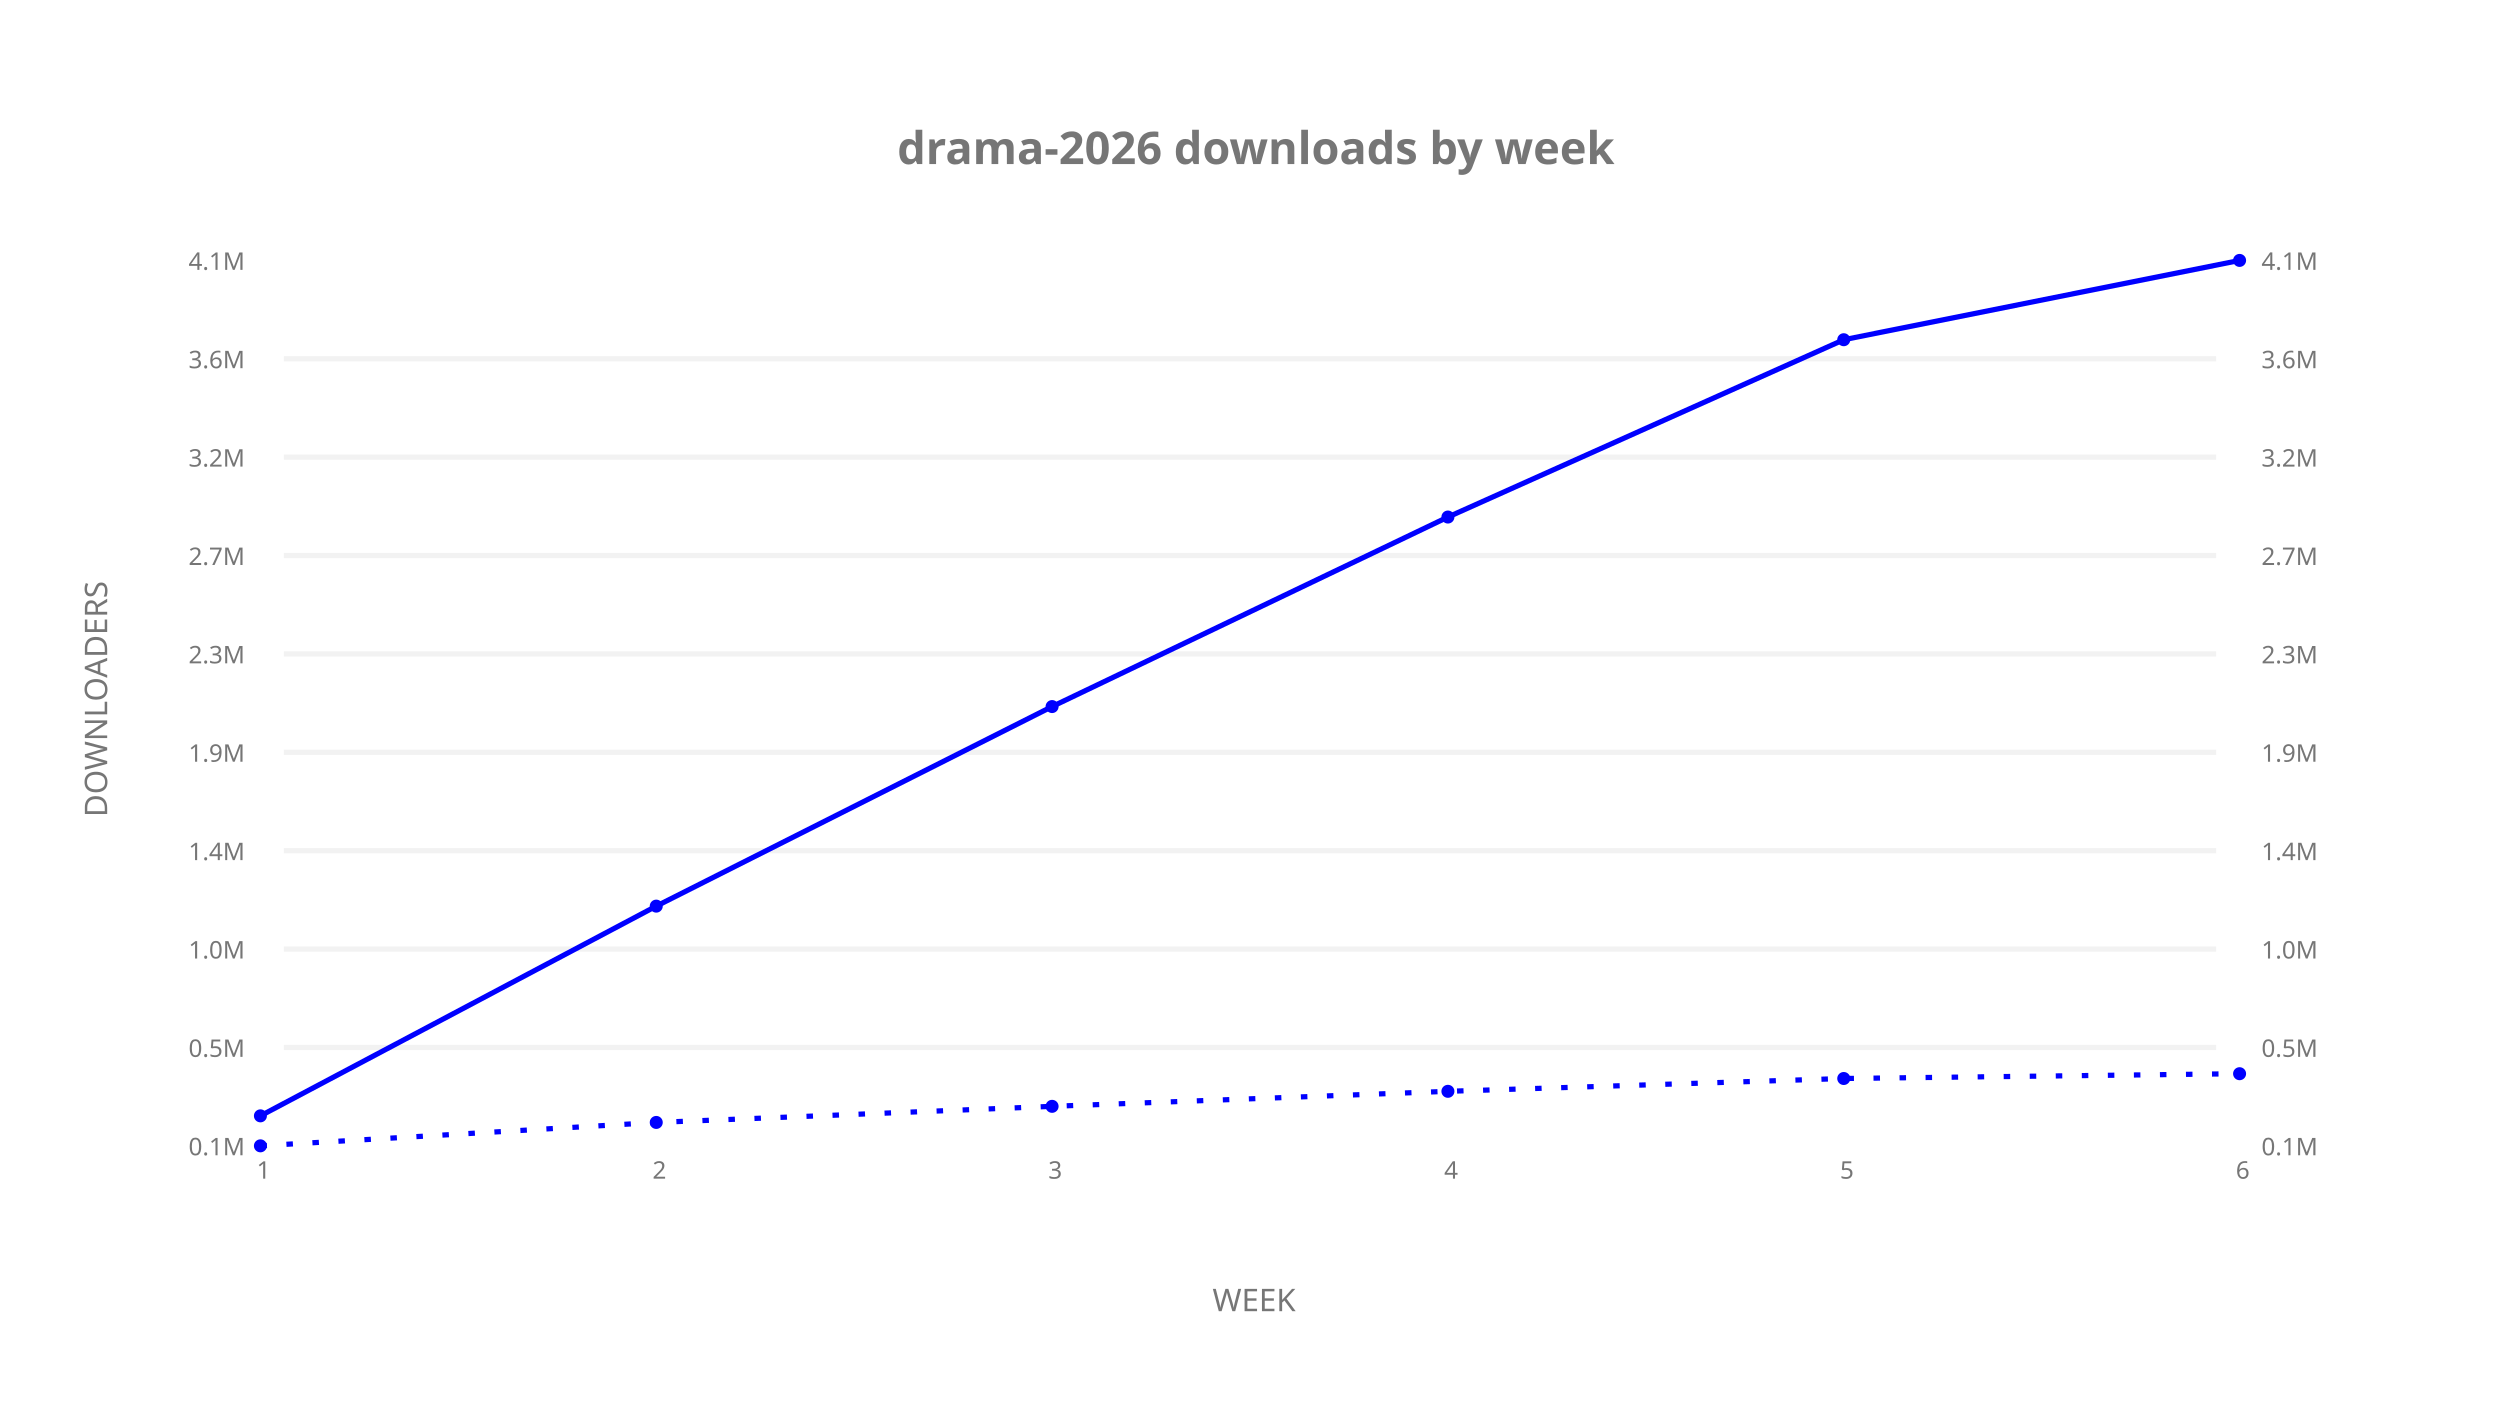
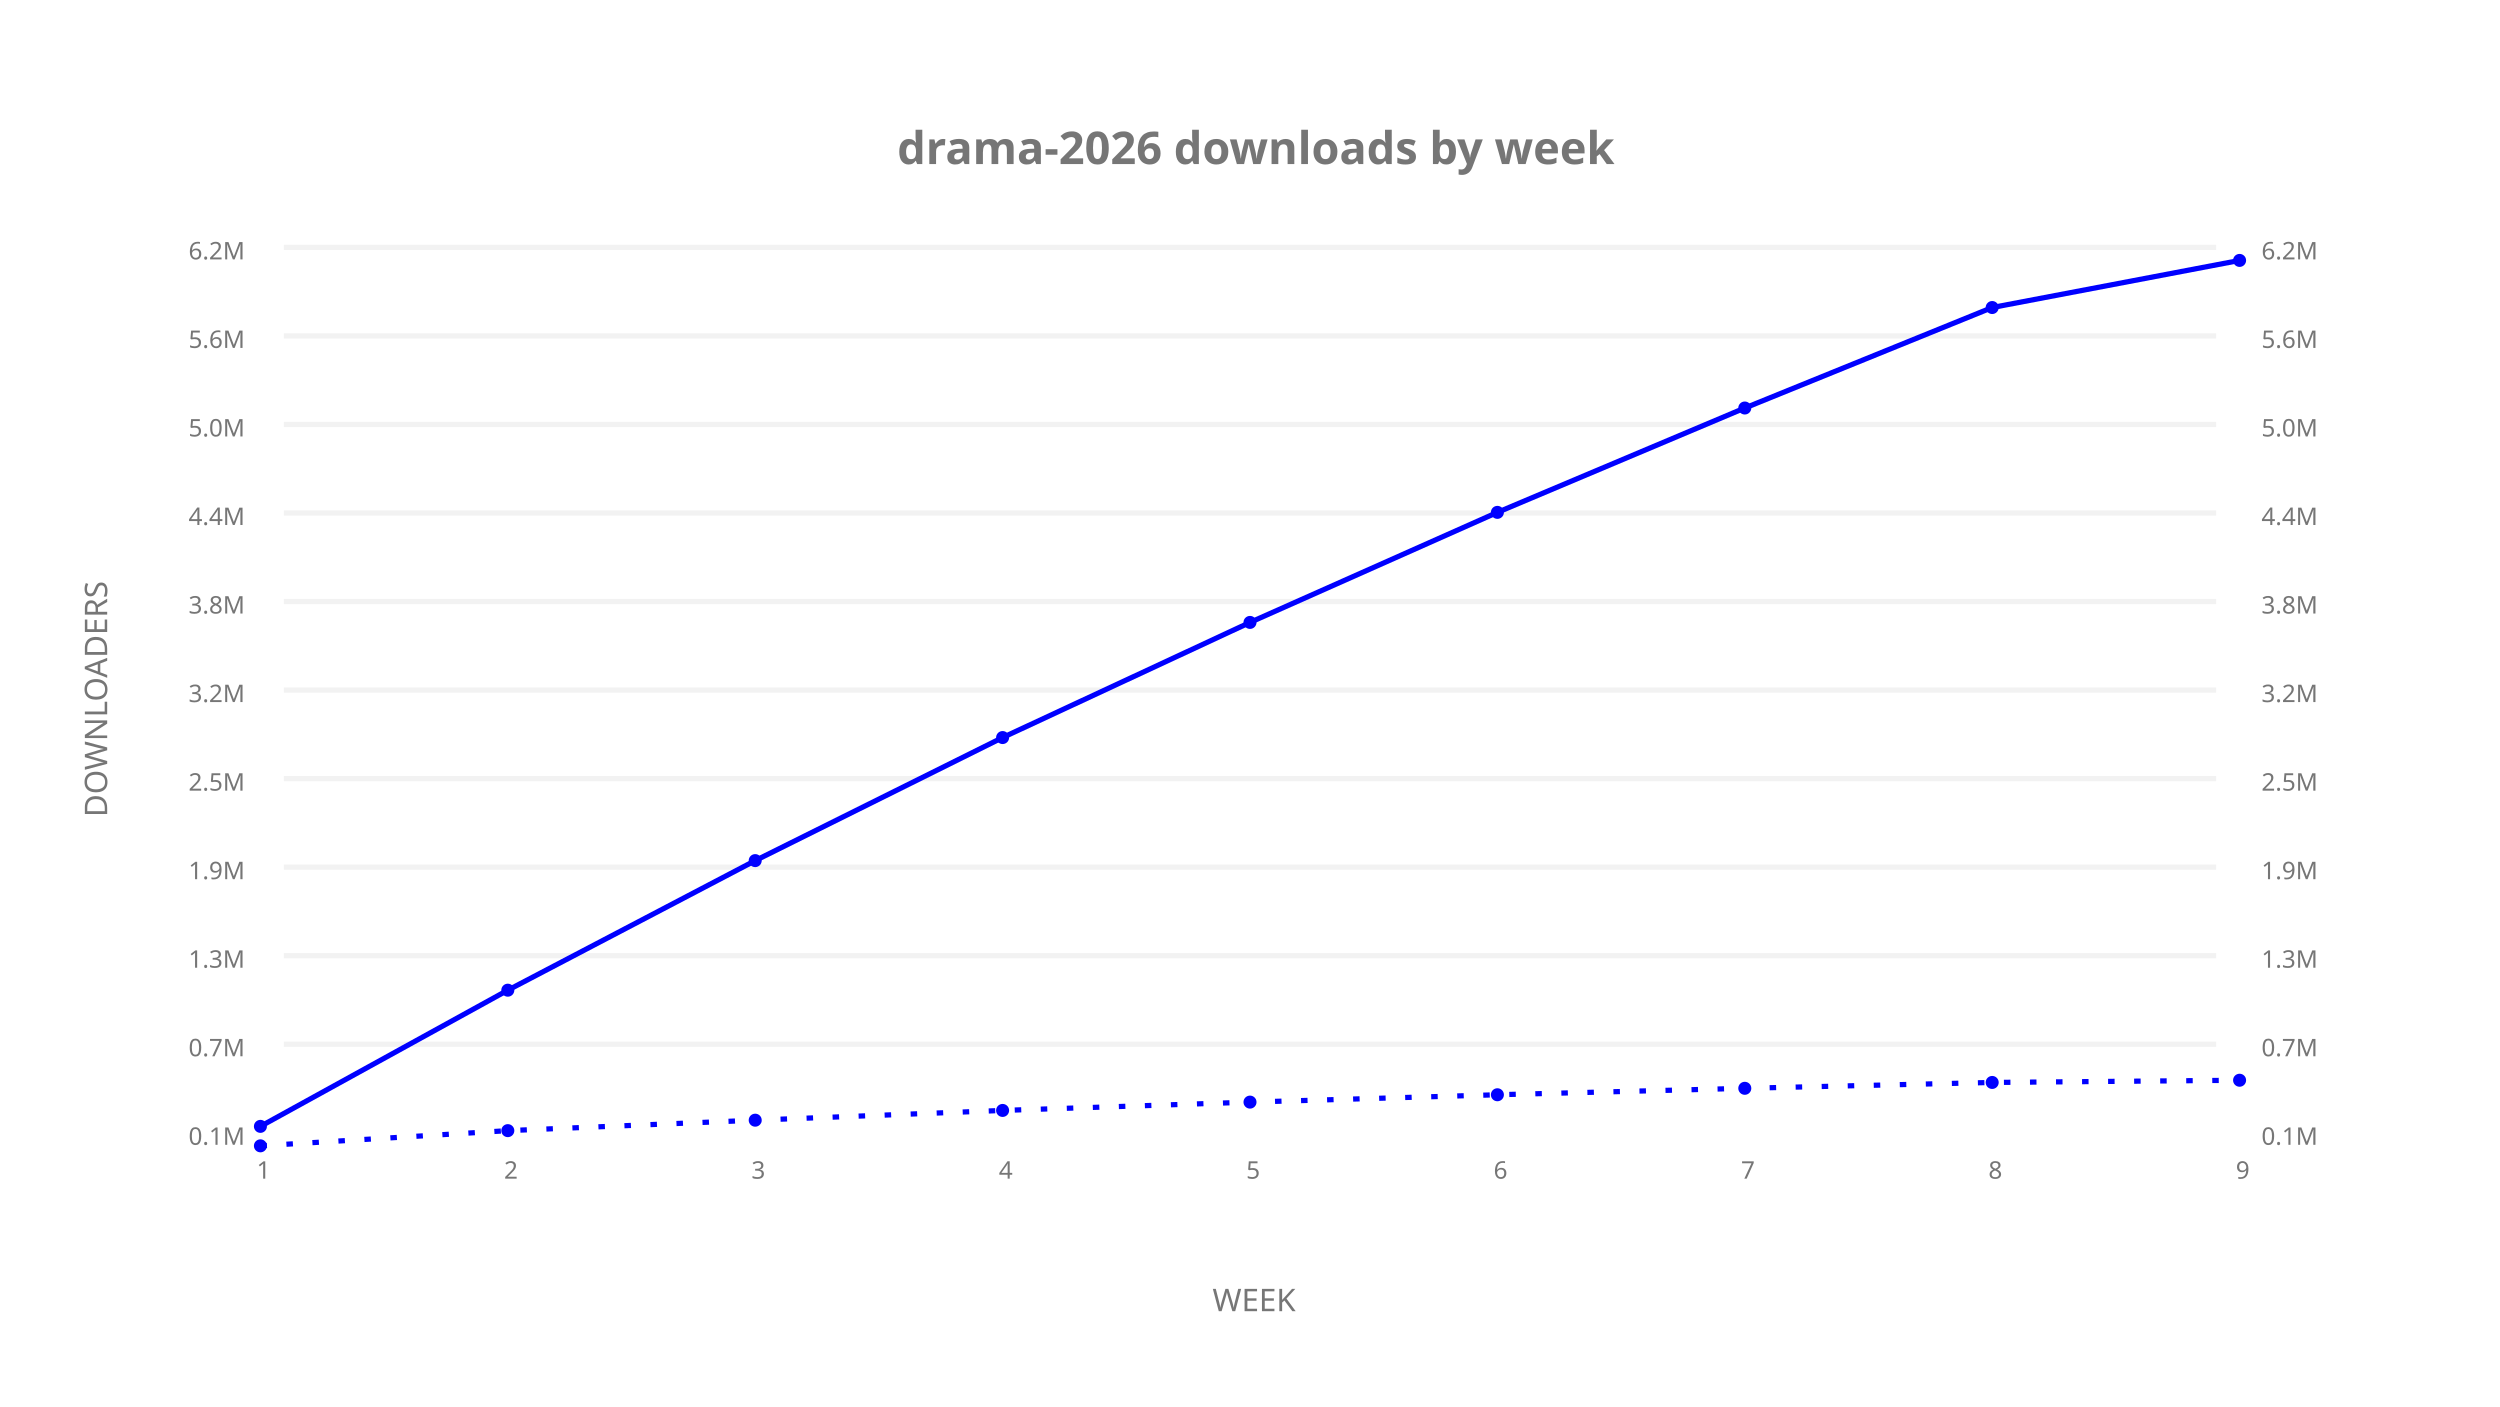
<svg xmlns="http://www.w3.org/2000/svg" xml:space="preserve" id="drama-2026-downloads-by-week-drama-2026-week" x="0px" y="0px" width="1920px" height="1080px" viewBox="0 0 1920 1080" enable-background="new 0 0 1920 1080" role="img">
  <g id="annotations">
    <text x="960" y="126" font-family="Atkinson Hyperlegible" font-size="26pt" text-anchor="middle" text-align="center" font-weight="600" font-style="normal" style="fill:rgb(118,118,118); fill-opacity:1; stroke:rgb(118,118,118); stroke-opacity:0; stroke-width:0.5"> drama-2026 downloads by week</text>
    <g id="axes-lines">
      <text x="960" y="1007" font-family="Atkinson Hyperlegible" font-size="18pt" text-anchor="middle" text-align="center" font-weight="500" font-style="normal" style="fill:rgb(118,118,118); fill-opacity:1; stroke:rgb(118,118,118); stroke-opacity:0; stroke-width:0.5"> WEEK</text>
      <text x="73" y="540" font-family="Atkinson Hyperlegible" font-size="18pt" text-anchor="middle" text-align="center" dominant-baseline="central" font-weight="500" font-style="normal" style="fill:rgb(118,118,118); fill-opacity:1; stroke:rgb(118,118,118); stroke-opacity:0; stroke-width:0.5" transform="rotate(-90,73,540)"> DOWNLOADERS</text>
    </g>
    <g id="tic-y-label-lines">
-       <line x1="218" y1="804.444" x2="1702" y2="804.444" style="fill:rgb(0,0,255); fill-opacity:0; stroke:rgb(242,242,242); stroke-opacity:1; stroke-width:4" />
-       <line x1="218" y1="728.889" x2="1702" y2="728.889" style="fill:rgb(0,0,255); fill-opacity:0; stroke:rgb(242,242,242); stroke-opacity:1; stroke-width:4" />
-       <line x1="218" y1="653.333" x2="1702" y2="653.333" style="fill:rgb(0,0,255); fill-opacity:0; stroke:rgb(242,242,242); stroke-opacity:1; stroke-width:4" />
-       <line x1="218" y1="577.778" x2="1702" y2="577.778" style="fill:rgb(0,0,255); fill-opacity:0; stroke:rgb(242,242,242); stroke-opacity:1; stroke-width:4" />
-       <line x1="218" y1="502.222" x2="1702" y2="502.222" style="fill:rgb(0,0,255); fill-opacity:0; stroke:rgb(242,242,242); stroke-opacity:1; stroke-width:4" />
-       <line x1="218" y1="426.667" x2="1702" y2="426.667" style="fill:rgb(0,0,255); fill-opacity:0; stroke:rgb(242,242,242); stroke-opacity:1; stroke-width:4" />
-       <line x1="218" y1="351.111" x2="1702" y2="351.111" style="fill:rgb(0,0,255); fill-opacity:0; stroke:rgb(242,242,242); stroke-opacity:1; stroke-width:4" />
-       <line x1="218" y1="275.556" x2="1702" y2="275.556" style="fill:rgb(0,0,255); fill-opacity:0; stroke:rgb(242,242,242); stroke-opacity:1; stroke-width:4" />
+       <line x1="218" y1="801.968" x2="1702" y2="801.968" style="fill:rgb(0,0,255); fill-opacity:0; stroke:rgb(242,242,242); stroke-opacity:1; stroke-width:4" />
+       <line x1="218" y1="733.968" x2="1702" y2="733.968" style="fill:rgb(0,0,255); fill-opacity:0; stroke:rgb(242,242,242); stroke-opacity:1; stroke-width:4" />
+       <line x1="218" y1="665.968" x2="1702" y2="665.968" style="fill:rgb(0,0,255); fill-opacity:0; stroke:rgb(242,242,242); stroke-opacity:1; stroke-width:4" />
+       <line x1="218" y1="597.968" x2="1702" y2="597.968" style="fill:rgb(0,0,255); fill-opacity:0; stroke:rgb(242,242,242); stroke-opacity:1; stroke-width:4" />
+       <line x1="218" y1="529.968" x2="1702" y2="529.968" style="fill:rgb(0,0,255); fill-opacity:0; stroke:rgb(242,242,242); stroke-opacity:1; stroke-width:4" />
+       <line x1="218" y1="461.968" x2="1702" y2="461.968" style="fill:rgb(0,0,255); fill-opacity:0; stroke:rgb(242,242,242); stroke-opacity:1; stroke-width:4" />
+       <line x1="218" y1="393.968" x2="1702" y2="393.968" style="fill:rgb(0,0,255); fill-opacity:0; stroke:rgb(242,242,242); stroke-opacity:1; stroke-width:4" />
+       <line x1="218" y1="325.968" x2="1702" y2="325.968" style="fill:rgb(0,0,255); fill-opacity:0; stroke:rgb(242,242,242); stroke-opacity:1; stroke-width:4" />
+       <line x1="218" y1="257.968" x2="1702" y2="257.968" style="fill:rgb(0,0,255); fill-opacity:0; stroke:rgb(242,242,242); stroke-opacity:1; stroke-width:4" />
+       <line x1="218" y1="189.968" x2="1702" y2="189.968" style="fill:rgb(0,0,255); fill-opacity:0; stroke:rgb(242,242,242); stroke-opacity:1; stroke-width:4" />
    </g>
    <g id="tic-x-labels">
      <text x="200" y="898" font-family="Atkinson Hyperlegible" font-size="14pt" text-anchor="middle" text-align="center" dominant-baseline="central" font-weight="400" font-style="normal" style="fill:rgb(118,118,118); fill-opacity:1; stroke:rgb(118,118,118); stroke-opacity:0; stroke-width:0.5"> 1</text>
-       <text x="504" y="898" font-family="Atkinson Hyperlegible" font-size="14pt" text-anchor="middle" text-align="center" dominant-baseline="central" font-weight="400" font-style="normal" style="fill:rgb(118,118,118); fill-opacity:1; stroke:rgb(118,118,118); stroke-opacity:0; stroke-width:0.5"> 2</text>
-       <text x="808" y="898" font-family="Atkinson Hyperlegible" font-size="14pt" text-anchor="middle" text-align="center" dominant-baseline="central" font-weight="400" font-style="normal" style="fill:rgb(118,118,118); fill-opacity:1; stroke:rgb(118,118,118); stroke-opacity:0; stroke-width:0.5"> 3</text>
-       <text x="1112" y="898" font-family="Atkinson Hyperlegible" font-size="14pt" text-anchor="middle" text-align="center" dominant-baseline="central" font-weight="400" font-style="normal" style="fill:rgb(118,118,118); fill-opacity:1; stroke:rgb(118,118,118); stroke-opacity:0; stroke-width:0.5"> 4</text>
-       <text x="1416" y="898" font-family="Atkinson Hyperlegible" font-size="14pt" text-anchor="middle" text-align="center" dominant-baseline="central" font-weight="400" font-style="normal" style="fill:rgb(118,118,118); fill-opacity:1; stroke:rgb(118,118,118); stroke-opacity:0; stroke-width:0.5"> 5</text>
-       <text x="1720" y="898" font-family="Atkinson Hyperlegible" font-size="14pt" text-anchor="middle" text-align="center" dominant-baseline="central" font-weight="400" font-style="normal" style="fill:rgb(118,118,118); fill-opacity:1; stroke:rgb(118,118,118); stroke-opacity:0; stroke-width:0.5"> 6</text>
+       <text x="390" y="898" font-family="Atkinson Hyperlegible" font-size="14pt" text-anchor="middle" text-align="center" dominant-baseline="central" font-weight="400" font-style="normal" style="fill:rgb(118,118,118); fill-opacity:1; stroke:rgb(118,118,118); stroke-opacity:0; stroke-width:0.5"> 2</text>
+       <text x="580" y="898" font-family="Atkinson Hyperlegible" font-size="14pt" text-anchor="middle" text-align="center" dominant-baseline="central" font-weight="400" font-style="normal" style="fill:rgb(118,118,118); fill-opacity:1; stroke:rgb(118,118,118); stroke-opacity:0; stroke-width:0.5"> 3</text>
+       <text x="770" y="898" font-family="Atkinson Hyperlegible" font-size="14pt" text-anchor="middle" text-align="center" dominant-baseline="central" font-weight="400" font-style="normal" style="fill:rgb(118,118,118); fill-opacity:1; stroke:rgb(118,118,118); stroke-opacity:0; stroke-width:0.5"> 4</text>
+       <text x="960" y="898" font-family="Atkinson Hyperlegible" font-size="14pt" text-anchor="middle" text-align="center" dominant-baseline="central" font-weight="400" font-style="normal" style="fill:rgb(118,118,118); fill-opacity:1; stroke:rgb(118,118,118); stroke-opacity:0; stroke-width:0.5"> 5</text>
+       <text x="1150" y="898" font-family="Atkinson Hyperlegible" font-size="14pt" text-anchor="middle" text-align="center" dominant-baseline="central" font-weight="400" font-style="normal" style="fill:rgb(118,118,118); fill-opacity:1; stroke:rgb(118,118,118); stroke-opacity:0; stroke-width:0.5"> 6</text>
+       <text x="1340" y="898" font-family="Atkinson Hyperlegible" font-size="14pt" text-anchor="middle" text-align="center" dominant-baseline="central" font-weight="400" font-style="normal" style="fill:rgb(118,118,118); fill-opacity:1; stroke:rgb(118,118,118); stroke-opacity:0; stroke-width:0.5"> 7</text>
+       <text x="1530" y="898" font-family="Atkinson Hyperlegible" font-size="14pt" text-anchor="middle" text-align="center" dominant-baseline="central" font-weight="400" font-style="normal" style="fill:rgb(118,118,118); fill-opacity:1; stroke:rgb(118,118,118); stroke-opacity:0; stroke-width:0.5"> 8</text>
+       <text x="1720" y="898" font-family="Atkinson Hyperlegible" font-size="14pt" text-anchor="middle" text-align="center" dominant-baseline="central" font-weight="400" font-style="normal" style="fill:rgb(118,118,118); fill-opacity:1; stroke:rgb(118,118,118); stroke-opacity:0; stroke-width:0.5"> 9</text>
    </g>
    <g id="tic-y-labels">
-       <text x="164" y="880" font-family="Atkinson Hyperlegible" font-size="14pt" text-anchor="middle" text-align="center" dominant-baseline="central" font-weight="400" font-style="normal" style="fill:rgb(118,118,118); fill-opacity:1; stroke:rgb(118,118,118); stroke-opacity:0; stroke-width:0.5"> 0.1M</text>
-       <text x="1756" y="880" font-family="Atkinson Hyperlegible" font-size="14pt" text-anchor="middle" text-align="center" dominant-baseline="central" font-weight="400" font-style="normal" style="fill:rgb(118,118,118); fill-opacity:1; stroke:rgb(118,118,118); stroke-opacity:0; stroke-width:0.5"> 0.1M</text>
-       <text x="164" y="804.444" font-family="Atkinson Hyperlegible" font-size="14pt" text-anchor="middle" text-align="center" dominant-baseline="central" font-weight="400" font-style="normal" style="fill:rgb(118,118,118); fill-opacity:1; stroke:rgb(118,118,118); stroke-opacity:0; stroke-width:0.5"> 0.5M</text>
-       <text x="1756" y="804.444" font-family="Atkinson Hyperlegible" font-size="14pt" text-anchor="middle" text-align="center" dominant-baseline="central" font-weight="400" font-style="normal" style="fill:rgb(118,118,118); fill-opacity:1; stroke:rgb(118,118,118); stroke-opacity:0; stroke-width:0.5"> 0.5M</text>
-       <text x="164" y="728.889" font-family="Atkinson Hyperlegible" font-size="14pt" text-anchor="middle" text-align="center" dominant-baseline="central" font-weight="400" font-style="normal" style="fill:rgb(118,118,118); fill-opacity:1; stroke:rgb(118,118,118); stroke-opacity:0; stroke-width:0.5"> 1.0M</text>
-       <text x="1756" y="728.889" font-family="Atkinson Hyperlegible" font-size="14pt" text-anchor="middle" text-align="center" dominant-baseline="central" font-weight="400" font-style="normal" style="fill:rgb(118,118,118); fill-opacity:1; stroke:rgb(118,118,118); stroke-opacity:0; stroke-width:0.5"> 1.0M</text>
-       <text x="164" y="653.333" font-family="Atkinson Hyperlegible" font-size="14pt" text-anchor="middle" text-align="center" dominant-baseline="central" font-weight="400" font-style="normal" style="fill:rgb(118,118,118); fill-opacity:1; stroke:rgb(118,118,118); stroke-opacity:0; stroke-width:0.5"> 1.4M</text>
-       <text x="1756" y="653.333" font-family="Atkinson Hyperlegible" font-size="14pt" text-anchor="middle" text-align="center" dominant-baseline="central" font-weight="400" font-style="normal" style="fill:rgb(118,118,118); fill-opacity:1; stroke:rgb(118,118,118); stroke-opacity:0; stroke-width:0.5"> 1.4M</text>
-       <text x="164" y="577.778" font-family="Atkinson Hyperlegible" font-size="14pt" text-anchor="middle" text-align="center" dominant-baseline="central" font-weight="400" font-style="normal" style="fill:rgb(118,118,118); fill-opacity:1; stroke:rgb(118,118,118); stroke-opacity:0; stroke-width:0.5"> 1.9M</text>
-       <text x="1756" y="577.778" font-family="Atkinson Hyperlegible" font-size="14pt" text-anchor="middle" text-align="center" dominant-baseline="central" font-weight="400" font-style="normal" style="fill:rgb(118,118,118); fill-opacity:1; stroke:rgb(118,118,118); stroke-opacity:0; stroke-width:0.5"> 1.9M</text>
-       <text x="164" y="502.222" font-family="Atkinson Hyperlegible" font-size="14pt" text-anchor="middle" text-align="center" dominant-baseline="central" font-weight="400" font-style="normal" style="fill:rgb(118,118,118); fill-opacity:1; stroke:rgb(118,118,118); stroke-opacity:0; stroke-width:0.5"> 2.3M</text>
-       <text x="1756" y="502.222" font-family="Atkinson Hyperlegible" font-size="14pt" text-anchor="middle" text-align="center" dominant-baseline="central" font-weight="400" font-style="normal" style="fill:rgb(118,118,118); fill-opacity:1; stroke:rgb(118,118,118); stroke-opacity:0; stroke-width:0.5"> 2.3M</text>
-       <text x="164" y="426.667" font-family="Atkinson Hyperlegible" font-size="14pt" text-anchor="middle" text-align="center" dominant-baseline="central" font-weight="400" font-style="normal" style="fill:rgb(118,118,118); fill-opacity:1; stroke:rgb(118,118,118); stroke-opacity:0; stroke-width:0.5"> 2.7M</text>
-       <text x="1756" y="426.667" font-family="Atkinson Hyperlegible" font-size="14pt" text-anchor="middle" text-align="center" dominant-baseline="central" font-weight="400" font-style="normal" style="fill:rgb(118,118,118); fill-opacity:1; stroke:rgb(118,118,118); stroke-opacity:0; stroke-width:0.5"> 2.7M</text>
-       <text x="164" y="351.111" font-family="Atkinson Hyperlegible" font-size="14pt" text-anchor="middle" text-align="center" dominant-baseline="central" font-weight="400" font-style="normal" style="fill:rgb(118,118,118); fill-opacity:1; stroke:rgb(118,118,118); stroke-opacity:0; stroke-width:0.5"> 3.2M</text>
-       <text x="1756" y="351.111" font-family="Atkinson Hyperlegible" font-size="14pt" text-anchor="middle" text-align="center" dominant-baseline="central" font-weight="400" font-style="normal" style="fill:rgb(118,118,118); fill-opacity:1; stroke:rgb(118,118,118); stroke-opacity:0; stroke-width:0.5"> 3.2M</text>
-       <text x="164" y="275.556" font-family="Atkinson Hyperlegible" font-size="14pt" text-anchor="middle" text-align="center" dominant-baseline="central" font-weight="400" font-style="normal" style="fill:rgb(118,118,118); fill-opacity:1; stroke:rgb(118,118,118); stroke-opacity:0; stroke-width:0.5"> 3.6M</text>
-       <text x="1756" y="275.556" font-family="Atkinson Hyperlegible" font-size="14pt" text-anchor="middle" text-align="center" dominant-baseline="central" font-weight="400" font-style="normal" style="fill:rgb(118,118,118); fill-opacity:1; stroke:rgb(118,118,118); stroke-opacity:0; stroke-width:0.5"> 3.6M</text>
-       <text x="164" y="200" font-family="Atkinson Hyperlegible" font-size="14pt" text-anchor="middle" text-align="center" dominant-baseline="central" font-weight="400" font-style="normal" style="fill:rgb(118,118,118); fill-opacity:1; stroke:rgb(118,118,118); stroke-opacity:0; stroke-width:0.5"> 4.1M</text>
-       <text x="1756" y="200" font-family="Atkinson Hyperlegible" font-size="14pt" text-anchor="middle" text-align="center" dominant-baseline="central" font-weight="400" font-style="normal" style="fill:rgb(118,118,118); fill-opacity:1; stroke:rgb(118,118,118); stroke-opacity:0; stroke-width:0.5"> 4.1M</text>
+       <text x="164" y="871.968" font-family="Atkinson Hyperlegible" font-size="14pt" text-anchor="middle" text-align="center" dominant-baseline="central" font-weight="400" font-style="normal" style="fill:rgb(118,118,118); fill-opacity:1; stroke:rgb(118,118,118); stroke-opacity:0; stroke-width:0.5"> 0.1M</text>
+       <text x="1756" y="871.968" font-family="Atkinson Hyperlegible" font-size="14pt" text-anchor="middle" text-align="center" dominant-baseline="central" font-weight="400" font-style="normal" style="fill:rgb(118,118,118); fill-opacity:1; stroke:rgb(118,118,118); stroke-opacity:0; stroke-width:0.5"> 0.1M</text>
+       <text x="164" y="803.968" font-family="Atkinson Hyperlegible" font-size="14pt" text-anchor="middle" text-align="center" dominant-baseline="central" font-weight="400" font-style="normal" style="fill:rgb(118,118,118); fill-opacity:1; stroke:rgb(118,118,118); stroke-opacity:0; stroke-width:0.5"> 0.7M</text>
+       <text x="1756" y="803.968" font-family="Atkinson Hyperlegible" font-size="14pt" text-anchor="middle" text-align="center" dominant-baseline="central" font-weight="400" font-style="normal" style="fill:rgb(118,118,118); fill-opacity:1; stroke:rgb(118,118,118); stroke-opacity:0; stroke-width:0.5"> 0.7M</text>
+       <text x="164" y="735.968" font-family="Atkinson Hyperlegible" font-size="14pt" text-anchor="middle" text-align="center" dominant-baseline="central" font-weight="400" font-style="normal" style="fill:rgb(118,118,118); fill-opacity:1; stroke:rgb(118,118,118); stroke-opacity:0; stroke-width:0.5"> 1.3M</text>
+       <text x="1756" y="735.968" font-family="Atkinson Hyperlegible" font-size="14pt" text-anchor="middle" text-align="center" dominant-baseline="central" font-weight="400" font-style="normal" style="fill:rgb(118,118,118); fill-opacity:1; stroke:rgb(118,118,118); stroke-opacity:0; stroke-width:0.5"> 1.3M</text>
+       <text x="164" y="667.968" font-family="Atkinson Hyperlegible" font-size="14pt" text-anchor="middle" text-align="center" dominant-baseline="central" font-weight="400" font-style="normal" style="fill:rgb(118,118,118); fill-opacity:1; stroke:rgb(118,118,118); stroke-opacity:0; stroke-width:0.5"> 1.9M</text>
+       <text x="1756" y="667.968" font-family="Atkinson Hyperlegible" font-size="14pt" text-anchor="middle" text-align="center" dominant-baseline="central" font-weight="400" font-style="normal" style="fill:rgb(118,118,118); fill-opacity:1; stroke:rgb(118,118,118); stroke-opacity:0; stroke-width:0.5"> 1.9M</text>
+       <text x="164" y="599.968" font-family="Atkinson Hyperlegible" font-size="14pt" text-anchor="middle" text-align="center" dominant-baseline="central" font-weight="400" font-style="normal" style="fill:rgb(118,118,118); fill-opacity:1; stroke:rgb(118,118,118); stroke-opacity:0; stroke-width:0.5"> 2.5M</text>
+       <text x="1756" y="599.968" font-family="Atkinson Hyperlegible" font-size="14pt" text-anchor="middle" text-align="center" dominant-baseline="central" font-weight="400" font-style="normal" style="fill:rgb(118,118,118); fill-opacity:1; stroke:rgb(118,118,118); stroke-opacity:0; stroke-width:0.5"> 2.5M</text>
+       <text x="164" y="531.968" font-family="Atkinson Hyperlegible" font-size="14pt" text-anchor="middle" text-align="center" dominant-baseline="central" font-weight="400" font-style="normal" style="fill:rgb(118,118,118); fill-opacity:1; stroke:rgb(118,118,118); stroke-opacity:0; stroke-width:0.5"> 3.2M</text>
+       <text x="1756" y="531.968" font-family="Atkinson Hyperlegible" font-size="14pt" text-anchor="middle" text-align="center" dominant-baseline="central" font-weight="400" font-style="normal" style="fill:rgb(118,118,118); fill-opacity:1; stroke:rgb(118,118,118); stroke-opacity:0; stroke-width:0.5"> 3.2M</text>
+       <text x="164" y="463.968" font-family="Atkinson Hyperlegible" font-size="14pt" text-anchor="middle" text-align="center" dominant-baseline="central" font-weight="400" font-style="normal" style="fill:rgb(118,118,118); fill-opacity:1; stroke:rgb(118,118,118); stroke-opacity:0; stroke-width:0.5"> 3.8M</text>
+       <text x="1756" y="463.968" font-family="Atkinson Hyperlegible" font-size="14pt" text-anchor="middle" text-align="center" dominant-baseline="central" font-weight="400" font-style="normal" style="fill:rgb(118,118,118); fill-opacity:1; stroke:rgb(118,118,118); stroke-opacity:0; stroke-width:0.5"> 3.8M</text>
+       <text x="164" y="395.968" font-family="Atkinson Hyperlegible" font-size="14pt" text-anchor="middle" text-align="center" dominant-baseline="central" font-weight="400" font-style="normal" style="fill:rgb(118,118,118); fill-opacity:1; stroke:rgb(118,118,118); stroke-opacity:0; stroke-width:0.5"> 4.4M</text>
+       <text x="1756" y="395.968" font-family="Atkinson Hyperlegible" font-size="14pt" text-anchor="middle" text-align="center" dominant-baseline="central" font-weight="400" font-style="normal" style="fill:rgb(118,118,118); fill-opacity:1; stroke:rgb(118,118,118); stroke-opacity:0; stroke-width:0.5"> 4.4M</text>
+       <text x="164" y="327.968" font-family="Atkinson Hyperlegible" font-size="14pt" text-anchor="middle" text-align="center" dominant-baseline="central" font-weight="400" font-style="normal" style="fill:rgb(118,118,118); fill-opacity:1; stroke:rgb(118,118,118); stroke-opacity:0; stroke-width:0.5"> 5.0M</text>
+       <text x="1756" y="327.968" font-family="Atkinson Hyperlegible" font-size="14pt" text-anchor="middle" text-align="center" dominant-baseline="central" font-weight="400" font-style="normal" style="fill:rgb(118,118,118); fill-opacity:1; stroke:rgb(118,118,118); stroke-opacity:0; stroke-width:0.5"> 5.0M</text>
+       <text x="164" y="259.968" font-family="Atkinson Hyperlegible" font-size="14pt" text-anchor="middle" text-align="center" dominant-baseline="central" font-weight="400" font-style="normal" style="fill:rgb(118,118,118); fill-opacity:1; stroke:rgb(118,118,118); stroke-opacity:0; stroke-width:0.5"> 5.6M</text>
+       <text x="1756" y="259.968" font-family="Atkinson Hyperlegible" font-size="14pt" text-anchor="middle" text-align="center" dominant-baseline="central" font-weight="400" font-style="normal" style="fill:rgb(118,118,118); fill-opacity:1; stroke:rgb(118,118,118); stroke-opacity:0; stroke-width:0.5"> 5.6M</text>
+       <text x="164" y="191.968" font-family="Atkinson Hyperlegible" font-size="14pt" text-anchor="middle" text-align="center" dominant-baseline="central" font-weight="400" font-style="normal" style="fill:rgb(118,118,118); fill-opacity:1; stroke:rgb(118,118,118); stroke-opacity:0; stroke-width:0.5"> 6.2M</text>
+       <text x="1756" y="191.968" font-family="Atkinson Hyperlegible" font-size="14pt" text-anchor="middle" text-align="center" dominant-baseline="central" font-weight="400" font-style="normal" style="fill:rgb(118,118,118); fill-opacity:1; stroke:rgb(118,118,118); stroke-opacity:0; stroke-width:0.5"> 6.2M</text>
    </g>
  </g>
  <g id="polyline-drama-2026 downloads by week">
-     <polyline points="200,856.972 504,695.907 808,542.644 1112,397.089 1416,260.905 1720,200 " style="fill:rgb(0,0,255); fill-opacity:0; stroke:rgb(0,0,255); stroke-opacity:1; stroke-width:4" />
+     <polyline points="200,865.048 390,760.467 580,660.951 770,566.441 960,478.016 1150,393.5 1340,313.355 1530,236.182 1720,200 " style="fill:rgb(0,0,255); fill-opacity:0; stroke:rgb(0,0,255); stroke-opacity:1; stroke-width:4" />
  </g>
  <g id="markers-drama-2026 downloads by week">
-     <circle cx="200" cy="856.972" r="5" style="fill:rgb(0,0,255); fill-opacity:1; stroke:rgb(0,0,255); stroke-opacity:0; stroke-width:4">
+     <circle cx="200" cy="865.048" r="5" style="fill:rgb(0,0,255); fill-opacity:1; stroke:rgb(0,0,255); stroke-opacity:0; stroke-width:4">
</circle>
-     <circle cx="504" cy="695.907" r="5" style="fill:rgb(0,0,255); fill-opacity:1; stroke:rgb(0,0,255); stroke-opacity:0; stroke-width:4">
+     <circle cx="390" cy="760.467" r="5" style="fill:rgb(0,0,255); fill-opacity:1; stroke:rgb(0,0,255); stroke-opacity:0; stroke-width:4">
</circle>
-     <circle cx="808" cy="542.644" r="5" style="fill:rgb(0,0,255); fill-opacity:1; stroke:rgb(0,0,255); stroke-opacity:0; stroke-width:4">
+     <circle cx="580" cy="660.951" r="5" style="fill:rgb(0,0,255); fill-opacity:1; stroke:rgb(0,0,255); stroke-opacity:0; stroke-width:4">
</circle>
-     <circle cx="1112" cy="397.089" r="5" style="fill:rgb(0,0,255); fill-opacity:1; stroke:rgb(0,0,255); stroke-opacity:0; stroke-width:4">
+     <circle cx="770" cy="566.441" r="5" style="fill:rgb(0,0,255); fill-opacity:1; stroke:rgb(0,0,255); stroke-opacity:0; stroke-width:4">
</circle>
-     <circle cx="1416" cy="260.905" r="5" style="fill:rgb(0,0,255); fill-opacity:1; stroke:rgb(0,0,255); stroke-opacity:0; stroke-width:4">
+     <circle cx="960" cy="478.016" r="5" style="fill:rgb(0,0,255); fill-opacity:1; stroke:rgb(0,0,255); stroke-opacity:0; stroke-width:4">
+ </circle>
+     <circle cx="1150" cy="393.5" r="5" style="fill:rgb(0,0,255); fill-opacity:1; stroke:rgb(0,0,255); stroke-opacity:0; stroke-width:4">
+ </circle>
+     <circle cx="1340" cy="313.355" r="5" style="fill:rgb(0,0,255); fill-opacity:1; stroke:rgb(0,0,255); stroke-opacity:0; stroke-width:4">
+ </circle>
+     <circle cx="1530" cy="236.182" r="5" style="fill:rgb(0,0,255); fill-opacity:1; stroke:rgb(0,0,255); stroke-opacity:0; stroke-width:4">
</circle>
    <circle cx="1720" cy="200" r="5" style="fill:rgb(0,0,255); fill-opacity:1; stroke:rgb(0,0,255); stroke-opacity:0; stroke-width:4">
</circle>
  </g>
  <g id="polyline-drama-2026 downloads by week uploaders">
-     <polyline points="200,880 504,862.032 808,849.668 1112,838.136 1416,828.289 1720,824.604 " stroke-dasharray="5 15" style="fill:rgb(0,0,255); fill-opacity:0; stroke:rgb(0,0,255); stroke-opacity:1; stroke-width:4" />
+     <polyline points="200,880 390,868.333 580,860.305 770,852.817 960,846.424 1150,840.771 1340,835.818 1530,831.323 1720,829.628 " stroke-dasharray="5 15" style="fill:rgb(0,0,255); fill-opacity:0; stroke:rgb(0,0,255); stroke-opacity:1; stroke-width:4" />
  </g>
  <g id="markers-drama-2026 downloads by week uploaders">
    <circle cx="200" cy="880" r="5" style="fill:rgb(0,0,255); fill-opacity:1; stroke:rgb(0,0,255); stroke-opacity:0; stroke-width:4">
</circle>
-     <circle cx="504" cy="862.032" r="5" style="fill:rgb(0,0,255); fill-opacity:1; stroke:rgb(0,0,255); stroke-opacity:0; stroke-width:4">
+     <circle cx="390" cy="868.333" r="5" style="fill:rgb(0,0,255); fill-opacity:1; stroke:rgb(0,0,255); stroke-opacity:0; stroke-width:4">
</circle>
-     <circle cx="808" cy="849.668" r="5" style="fill:rgb(0,0,255); fill-opacity:1; stroke:rgb(0,0,255); stroke-opacity:0; stroke-width:4">
+     <circle cx="580" cy="860.305" r="5" style="fill:rgb(0,0,255); fill-opacity:1; stroke:rgb(0,0,255); stroke-opacity:0; stroke-width:4">
</circle>
-     <circle cx="1112" cy="838.136" r="5" style="fill:rgb(0,0,255); fill-opacity:1; stroke:rgb(0,0,255); stroke-opacity:0; stroke-width:4">
+     <circle cx="770" cy="852.817" r="5" style="fill:rgb(0,0,255); fill-opacity:1; stroke:rgb(0,0,255); stroke-opacity:0; stroke-width:4">
</circle>
-     <circle cx="1416" cy="828.289" r="5" style="fill:rgb(0,0,255); fill-opacity:1; stroke:rgb(0,0,255); stroke-opacity:0; stroke-width:4">
+     <circle cx="960" cy="846.424" r="5" style="fill:rgb(0,0,255); fill-opacity:1; stroke:rgb(0,0,255); stroke-opacity:0; stroke-width:4">
</circle>
-     <circle cx="1720" cy="824.604" r="5" style="fill:rgb(0,0,255); fill-opacity:1; stroke:rgb(0,0,255); stroke-opacity:0; stroke-width:4">
+     <circle cx="1150" cy="840.771" r="5" style="fill:rgb(0,0,255); fill-opacity:1; stroke:rgb(0,0,255); stroke-opacity:0; stroke-width:4">
+ </circle>
+     <circle cx="1340" cy="835.818" r="5" style="fill:rgb(0,0,255); fill-opacity:1; stroke:rgb(0,0,255); stroke-opacity:0; stroke-width:4">
+ </circle>
+     <circle cx="1530" cy="831.323" r="5" style="fill:rgb(0,0,255); fill-opacity:1; stroke:rgb(0,0,255); stroke-opacity:0; stroke-width:4">
+ </circle>
+     <circle cx="1720" cy="829.628" r="5" style="fill:rgb(0,0,255); fill-opacity:1; stroke:rgb(0,0,255); stroke-opacity:0; stroke-width:4">
</circle>
  </g>
</svg>
